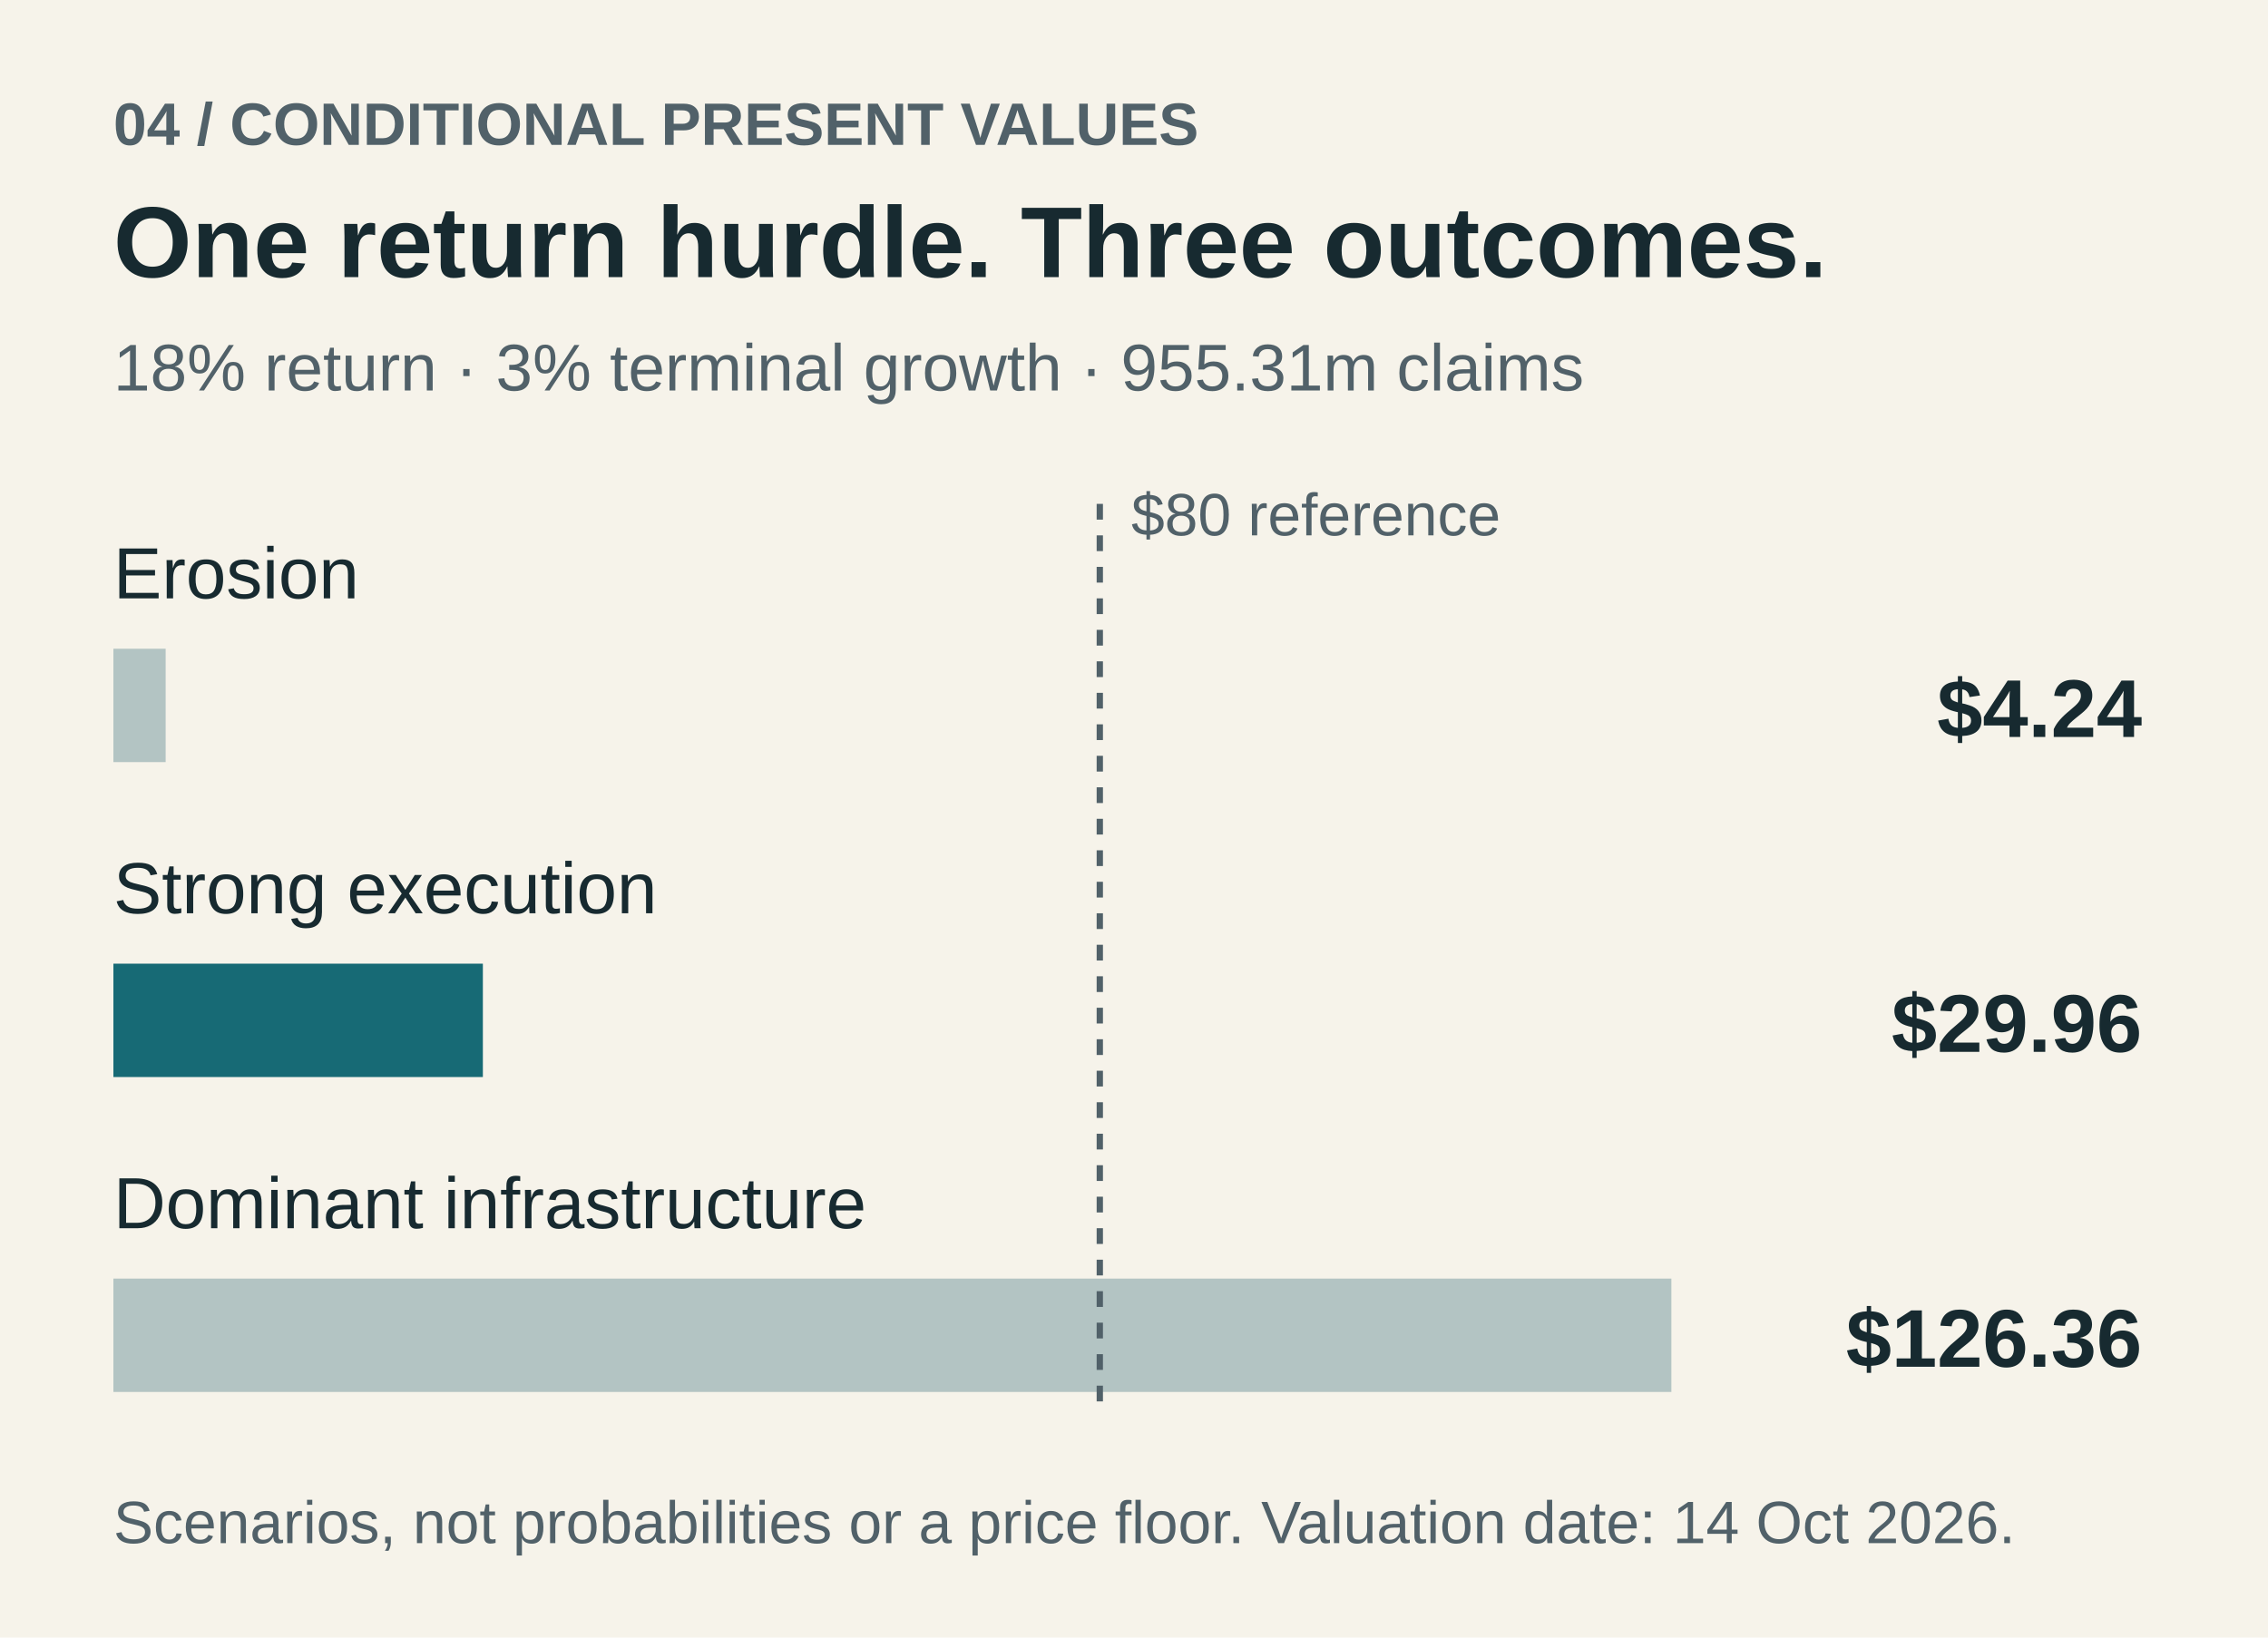
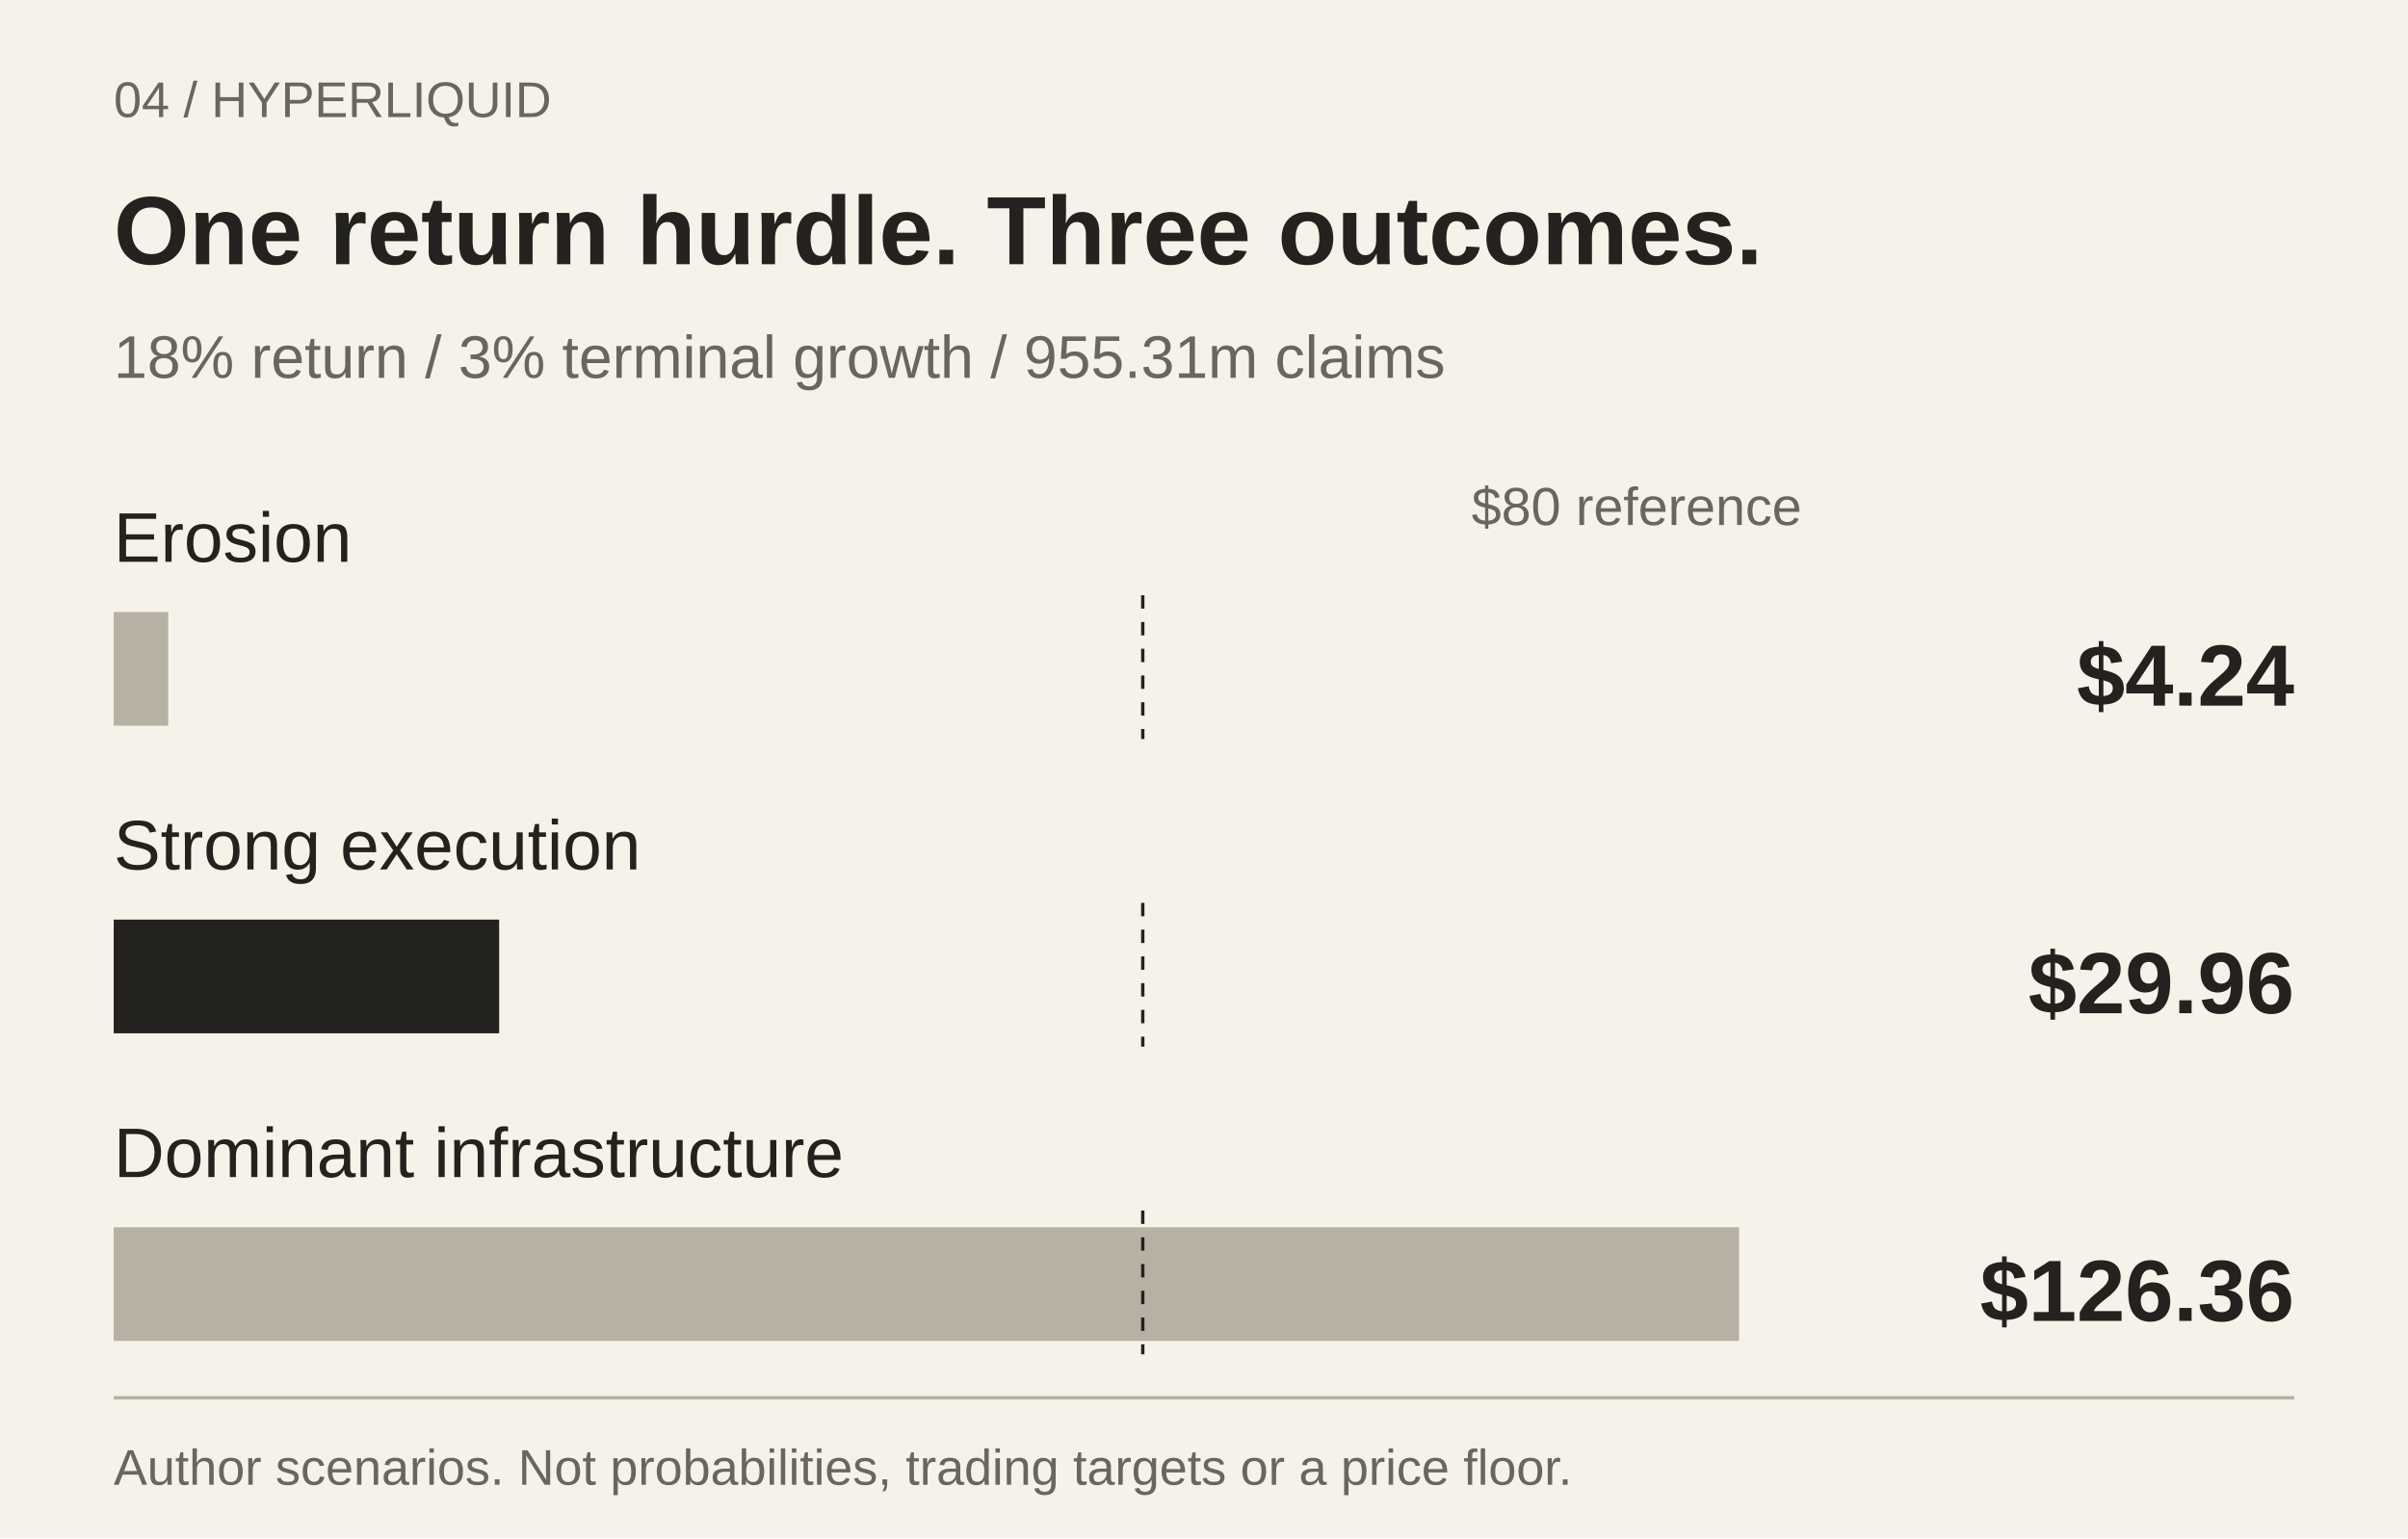
- <svg xmlns="http://www.w3.org/2000/svg" width="1440" height="1040" viewBox="0 0 720 520" role="img" aria-labelledby="title desc">
-   <rect width="720" height="520" fill="#F6F3EA" />
+ <svg xmlns="http://www.w3.org/2000/svg" width="1440" height="920" viewBox="0 0 720 460" role="img" aria-labelledby="title desc">
+   <defs>
+     <pattern id="hatch" patternUnits="userSpaceOnUse" width="6" height="6">
+       <path d="M-1 1L1-1M0 6L6 0M5 7L7 5" stroke="#68665e" stroke-width="1.3" />
+     </pattern>
+   </defs>
+   <rect x="0.000" y="0.000" width="720.000" height="460.000" fill="#f5f2ea" />
  <g font-family="Arial, Helvetica, sans-serif">
-     <text x="36" y="46" font-size="19" fill="#516169" font-weight="600" text-anchor="start">04 / CONDITIONAL PRESENT VALUES</text>
-     <text x="36" y="88" font-size="32" fill="#172A30" font-weight="700" text-anchor="start">One return hurdle. Three outcomes.</text>
-     <text x="36" y="124" font-size="21" fill="#516169" font-weight="400" text-anchor="start">18% return · 3% terminal growth · 955.31m claims</text>
-     <text x="36" y="190" font-size="23" fill="#172A30" font-weight="400" text-anchor="start">Erosion</text>
-     <rect x="36" y="206" width="16.587" height="36" fill="#B3C4C3" />
-     <text x="680" y="234" font-size="26" fill="#172A30" font-weight="700" text-anchor="end">$4.24</text>
-     <text x="36" y="290" font-size="23" fill="#172A30" font-weight="400" text-anchor="start">Strong execution</text>
-     <rect x="36" y="306" width="117.291" height="36" fill="#176A75" />
-     <text x="680" y="334" font-size="26" fill="#172A30" font-weight="700" text-anchor="end">$29.96</text>
-     <text x="36" y="390" font-size="23" fill="#172A30" font-weight="400" text-anchor="start">Dominant infrastructure</text>
-     <rect x="36" y="406" width="494.595" height="36" fill="#B3C4C3" />
-     <text x="680" y="434" font-size="26" fill="#172A30" font-weight="700" text-anchor="end">$126.36</text>
-     <line x1="349.143" y1="160" x2="349.143" y2="449" stroke="#516169" stroke-width="2" stroke-dasharray="5 5" />
-     <text x="359.143" y="170" font-size="19" fill="#516169" font-weight="400" text-anchor="start">$80 reference</text>
-     <text x="36" y="490" font-size="19" fill="#516169" font-weight="400" text-anchor="start">Scenarios, not probabilities or a price floor. Valuation date: 14 Oct 2026.</text>
+     <text x="34" y="35" font-size="15" fill="#68665e" font-weight="400" text-anchor="start">04 / HYPERLIQUID</text>
+     <text x="34" y="79" font-size="29" fill="#24221e" font-weight="600" text-anchor="start">One return hurdle. Three outcomes.</text>
+     <text x="34" y="113" font-size="18" fill="#68665e" font-weight="400" text-anchor="start">18% return / 3% terminal growth / 955.31m claims</text>
+     <text x="34" y="168" font-size="21" fill="#24221e" font-weight="400" text-anchor="start">Erosion</text>
+     <rect x="34.000" y="183.000" width="16.298" height="34.000" fill="#b7b1a4" />
+     <line x1="341.692" x2="341.692" y1="178" y2="221" stroke="#24221e" stroke-dasharray="4 4" />
+     <text x="686" y="211" font-size="26" fill="#24221e" font-weight="600" text-anchor="end">$4.24</text>
+     <text x="34" y="260" font-size="21" fill="#24221e" font-weight="400" text-anchor="start">Strong execution</text>
+     <rect x="34.000" y="275.000" width="115.250" height="34.000" fill="#24221e" />
+     <line x1="341.692" x2="341.692" y1="270" y2="313" stroke="#24221e" stroke-dasharray="4 4" />
+     <text x="686" y="303" font-size="26" fill="#24221e" font-weight="600" text-anchor="end">$29.96</text>
+     <text x="34" y="352" font-size="21" fill="#24221e" font-weight="400" text-anchor="start">Dominant infrastructure</text>
+     <rect x="34.000" y="367.000" width="485.986" height="34.000" fill="#b7b1a4" />
+     <line x1="341.692" x2="341.692" y1="362" y2="405" stroke="#24221e" stroke-dasharray="4 4" />
+     <text x="686" y="395" font-size="26" fill="#24221e" font-weight="600" text-anchor="end">$126.36</text>
+     <text x="440" y="157" font-size="16" fill="#68665e" font-weight="400" text-anchor="start">$80 reference</text>
+     <line x1="34" x2="686" y1="418" y2="418" stroke="#b7b1a4" />
+     <text x="34" y="444" font-size="15" fill="#68665e" font-weight="400" text-anchor="start">Author scenarios. Not probabilities, trading targets or a price floor.</text>
  </g>
</svg>
